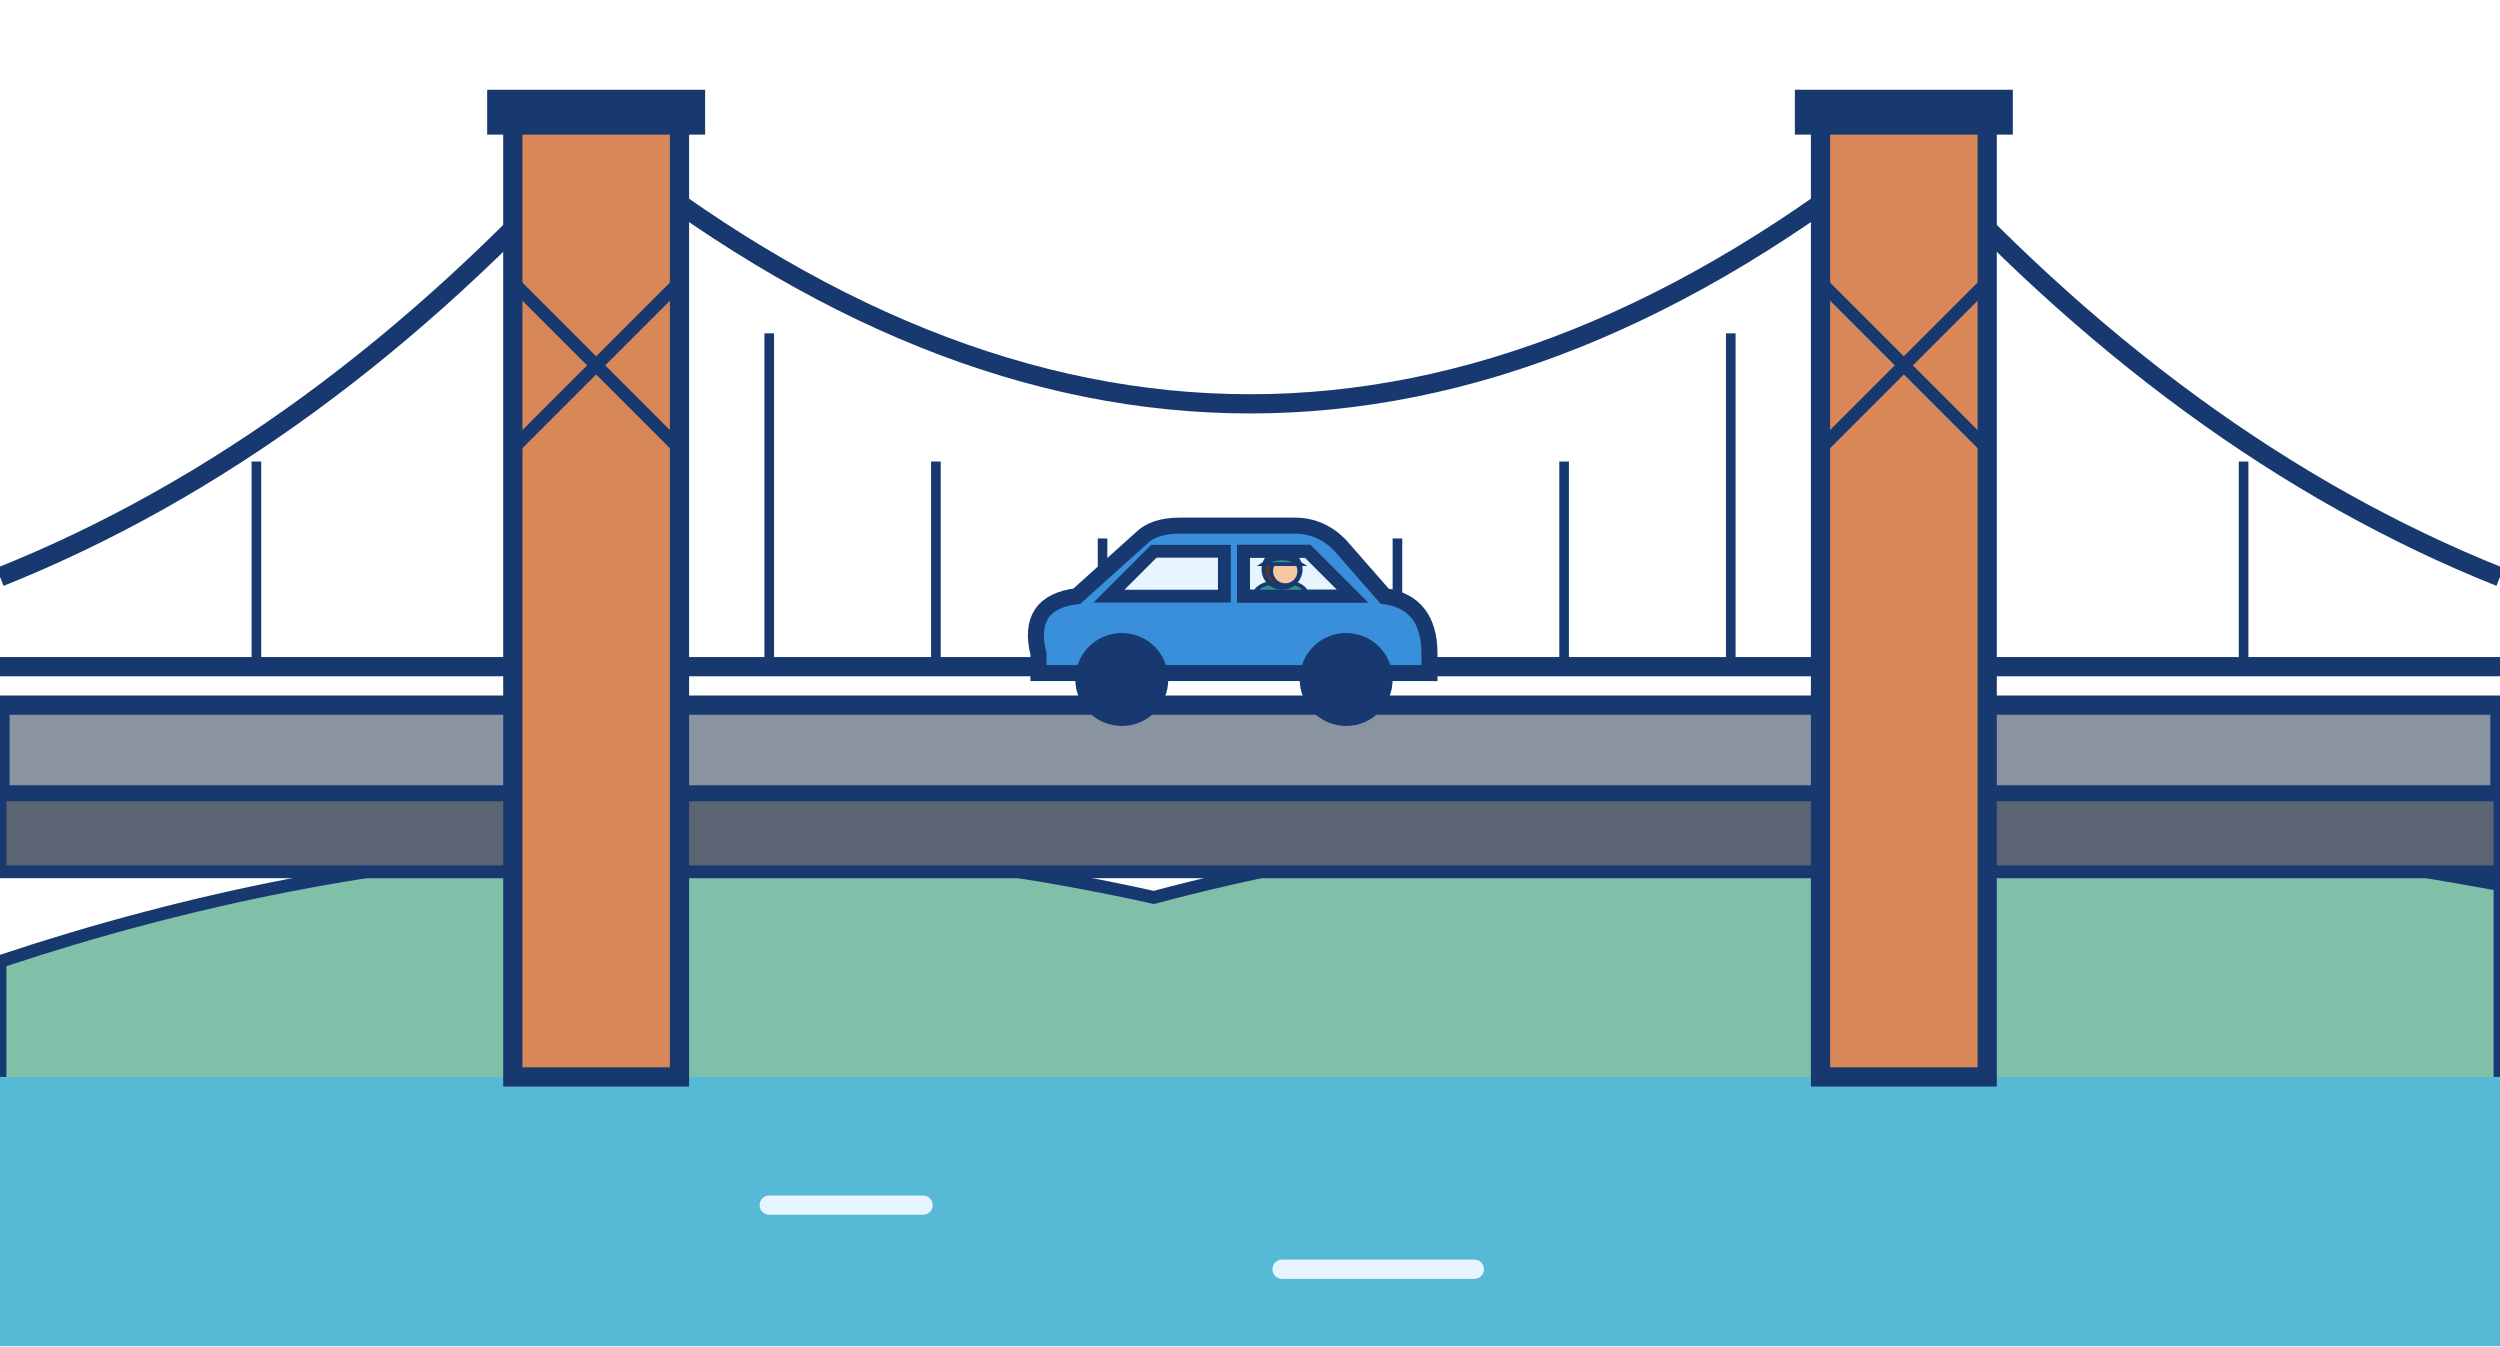
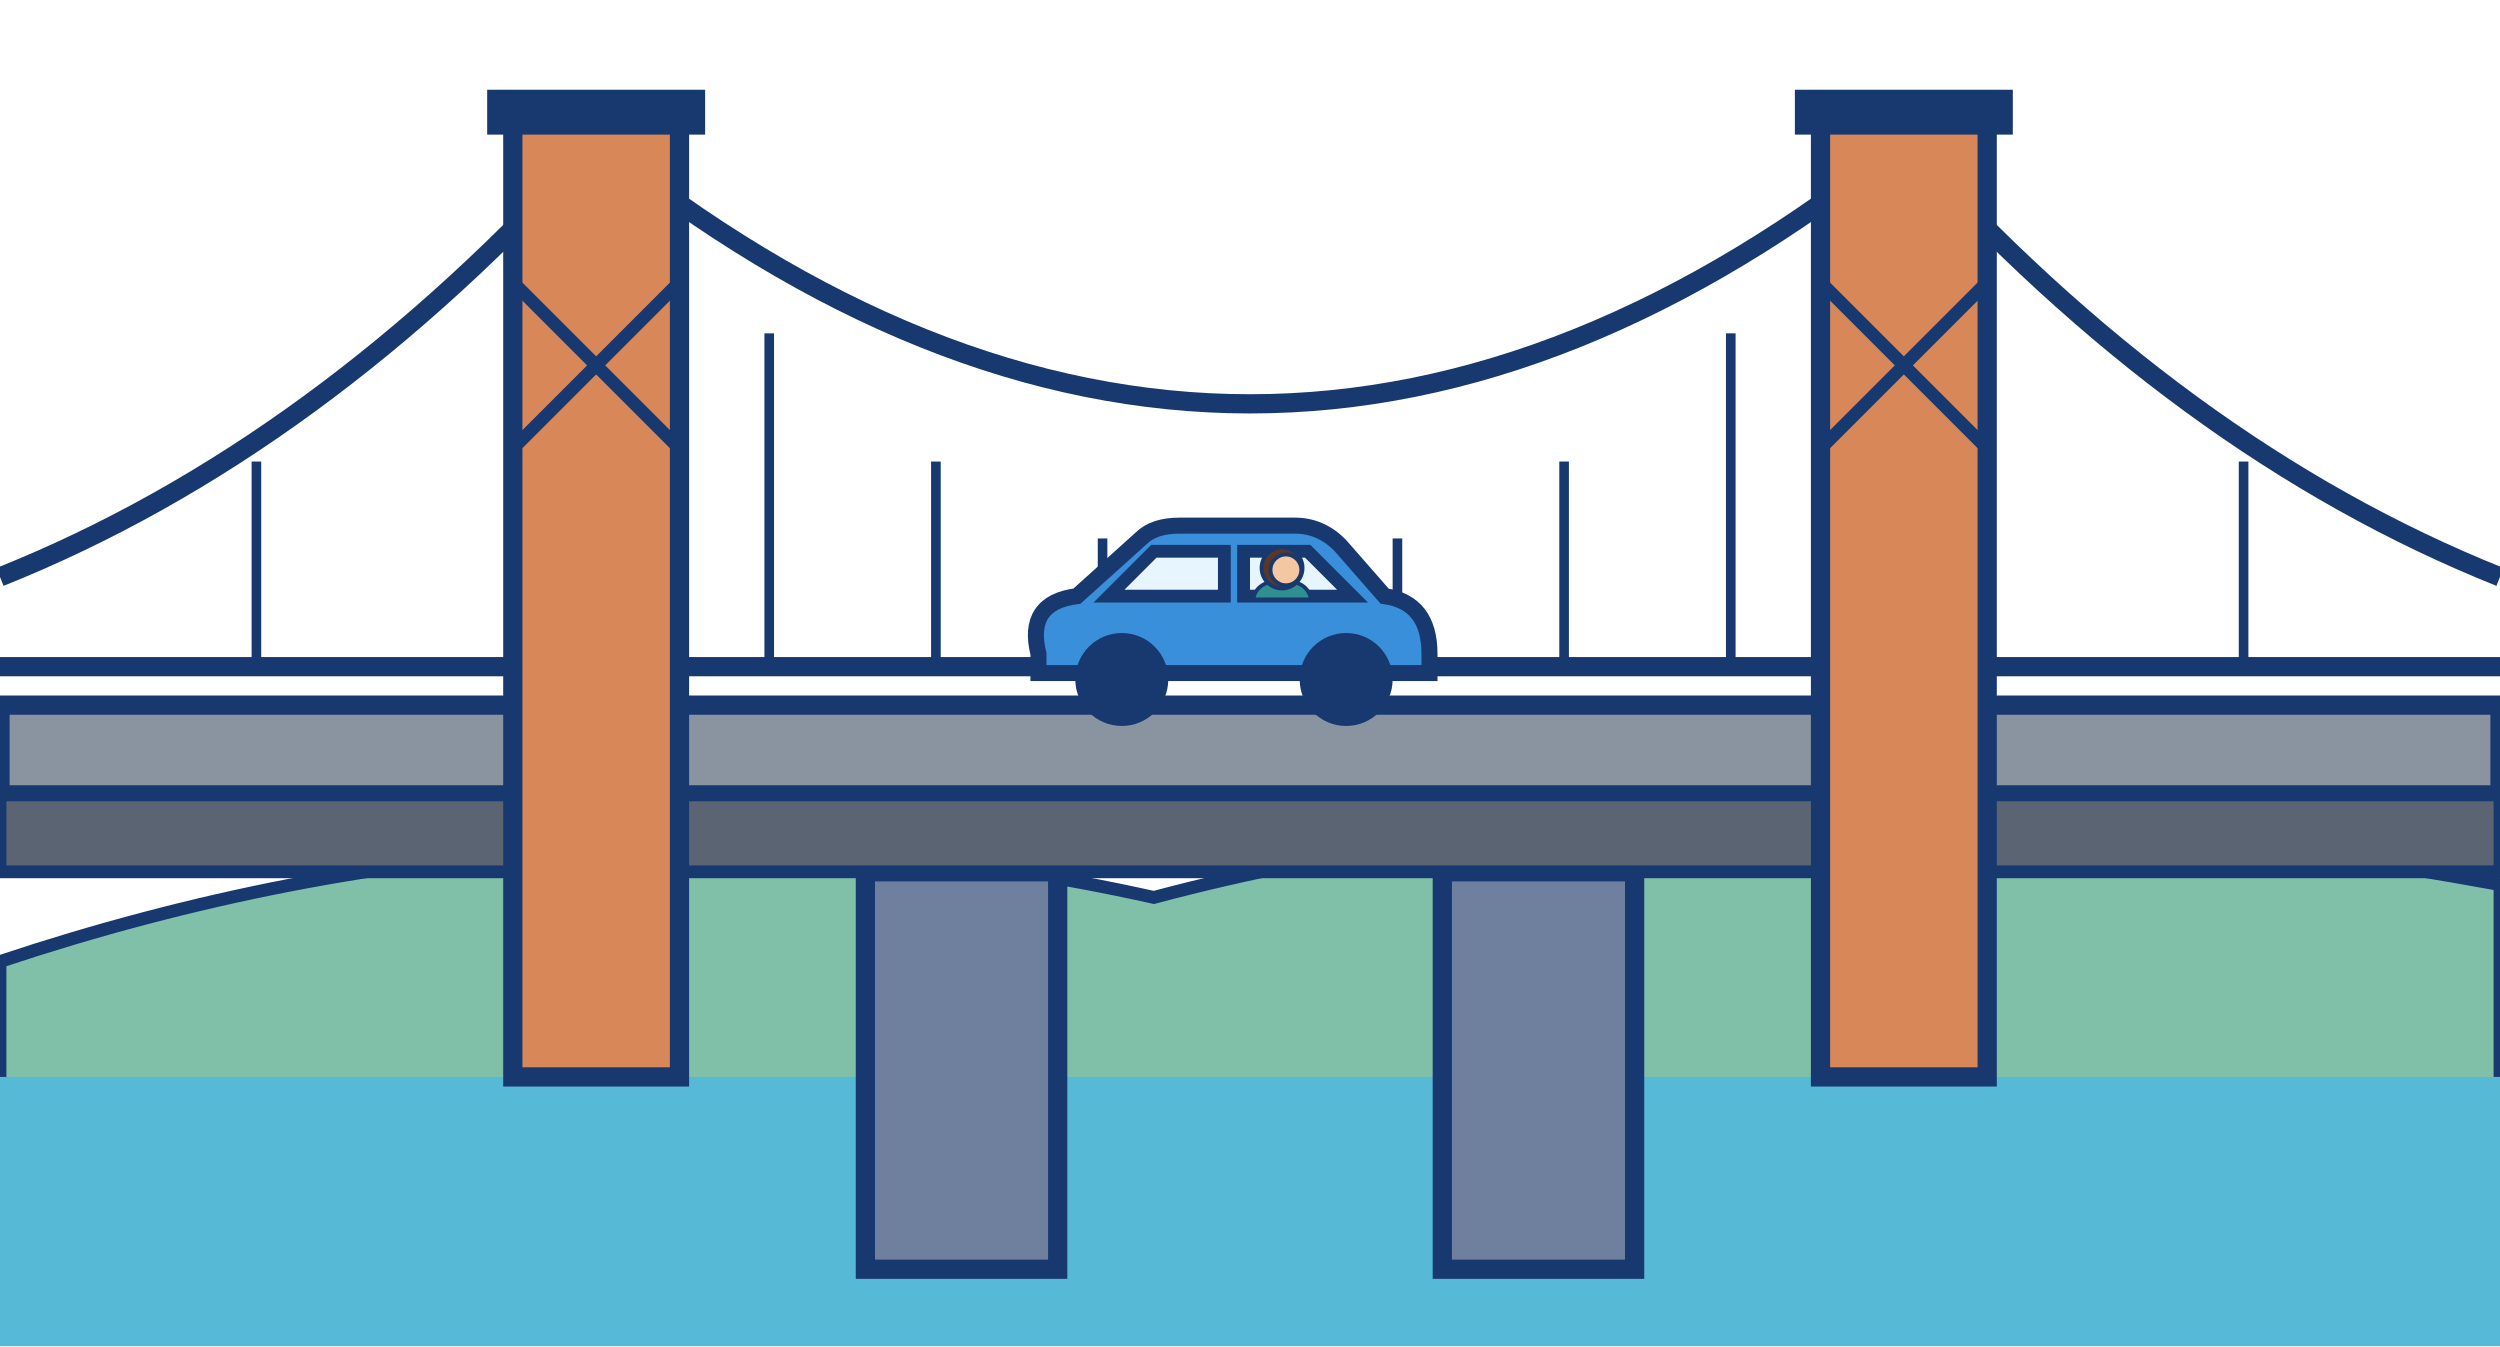
<svg xmlns="http://www.w3.org/2000/svg" viewBox="0 0 390 210">
  <path d="M0 150 Q90 120 180 140 Q270 116 390 138 V180 H0Z" fill="#80C0A8" stroke="#183870" stroke-width="2" />
  <rect y="168" width="390" height="42" fill="#56B9D6" />
-   <path d="M120 188 h24 M200 198 h30" stroke="#E6F5FF" stroke-width="3" stroke-linecap="round" />
  <path d="M93 22 Q195 104 297 22 M93 22 Q50 70 0 90 M297 22 Q340 70 390 90" fill="none" stroke="#183870" stroke-width="3" />
  <path d="M120 52 V104 M146 72 V104 M172 84 V104 M218 84 V104 M244 72 V104 M270 52 V104 M40 72 V104 M350 72 V104" stroke="#183870" stroke-width="1.5" />
  <path d="M0 104 H390" stroke="#183870" stroke-width="3" />
+   <rect x="135" y="136" width="30" height="62" fill="#6F7F9E" stroke="#183870" stroke-width="3" />
+   <rect x="225" y="136" width="30" height="62" fill="#6F7F9E" stroke="#183870" stroke-width="3" />
  <rect y="110" width="390" height="14" fill="#8A93A0" stroke="#183870" stroke-width="3" />
  <rect y="124" width="390" height="12" fill="#5B6472" stroke="#183870" stroke-width="2" />
  <rect x="80" y="18" width="26" height="150" fill="#D88858" stroke="#183870" stroke-width="3" />
  <rect x="284" y="18" width="26" height="150" fill="#D88858" stroke="#183870" stroke-width="3" />
  <path d="M80 44 L106 70 M106 44 L80 70 M284 44 L310 70 M310 44 L284 70" stroke="#183870" stroke-width="2" />
  <rect x="76" y="14" width="34" height="7" fill="#183870" />
  <rect x="280" y="14" width="34" height="7" fill="#183870" />
-   <g transform="translate(160 80)" stroke="#183870" stroke-width="2.5">
+   <g transform="translate(160 80) scale(1)" stroke="#183870" stroke-width="2.5">
    <path d="M2 22 Q0 14 8 13 L18 4 Q20 2 24 2 H42 Q46 2 49 5 L56 13 Q63 14 63 22 V25 H2Z" fill="#3A8FDB" />
    <path d="M20 6 H31 V13 H13Z M34 6 H44 L51 13 H34Z" fill="#E6F5FF" stroke-width="2" />
-     <path d="M35.6 13 Q36 10.8 40 10.8 Q43.6 10.8 44 13Z" fill="#309090" stroke-width="0.6" />
-     <circle cx="40" cy="8.8" r="2.9" fill="#5A3825" stroke-width="0.6" />
-     <circle cx="40.5" cy="9.1" r="2.2" fill="#F4C7A1" stroke-width="0.6" />
-     <path d="M37.1 8 Q40 6.2 42.9 8Z" fill="#309090" stroke-width="0.6" />
-     <path d="M34 6 H44 L51 13 H34Z" fill="none" stroke-width="2" />
+     <g stroke="#183870" stroke-width="0.6">
+       <path d="M35.5 13.5 Q36 10.6 40 10.6 Q44 10.6 44.5 13.5Z" fill="#309090" />
+       <circle cx="40" cy="8.6" r="3.2" fill="#5A3825" />
+       <circle cx="40.6" cy="8.9" r="2.4" fill="#F4C7A1" />
+     </g>
    <circle cx="15" cy="26" r="6" fill="#183870" />
    <circle cx="50" cy="26" r="6" fill="#183870" />
  </g>
</svg>
